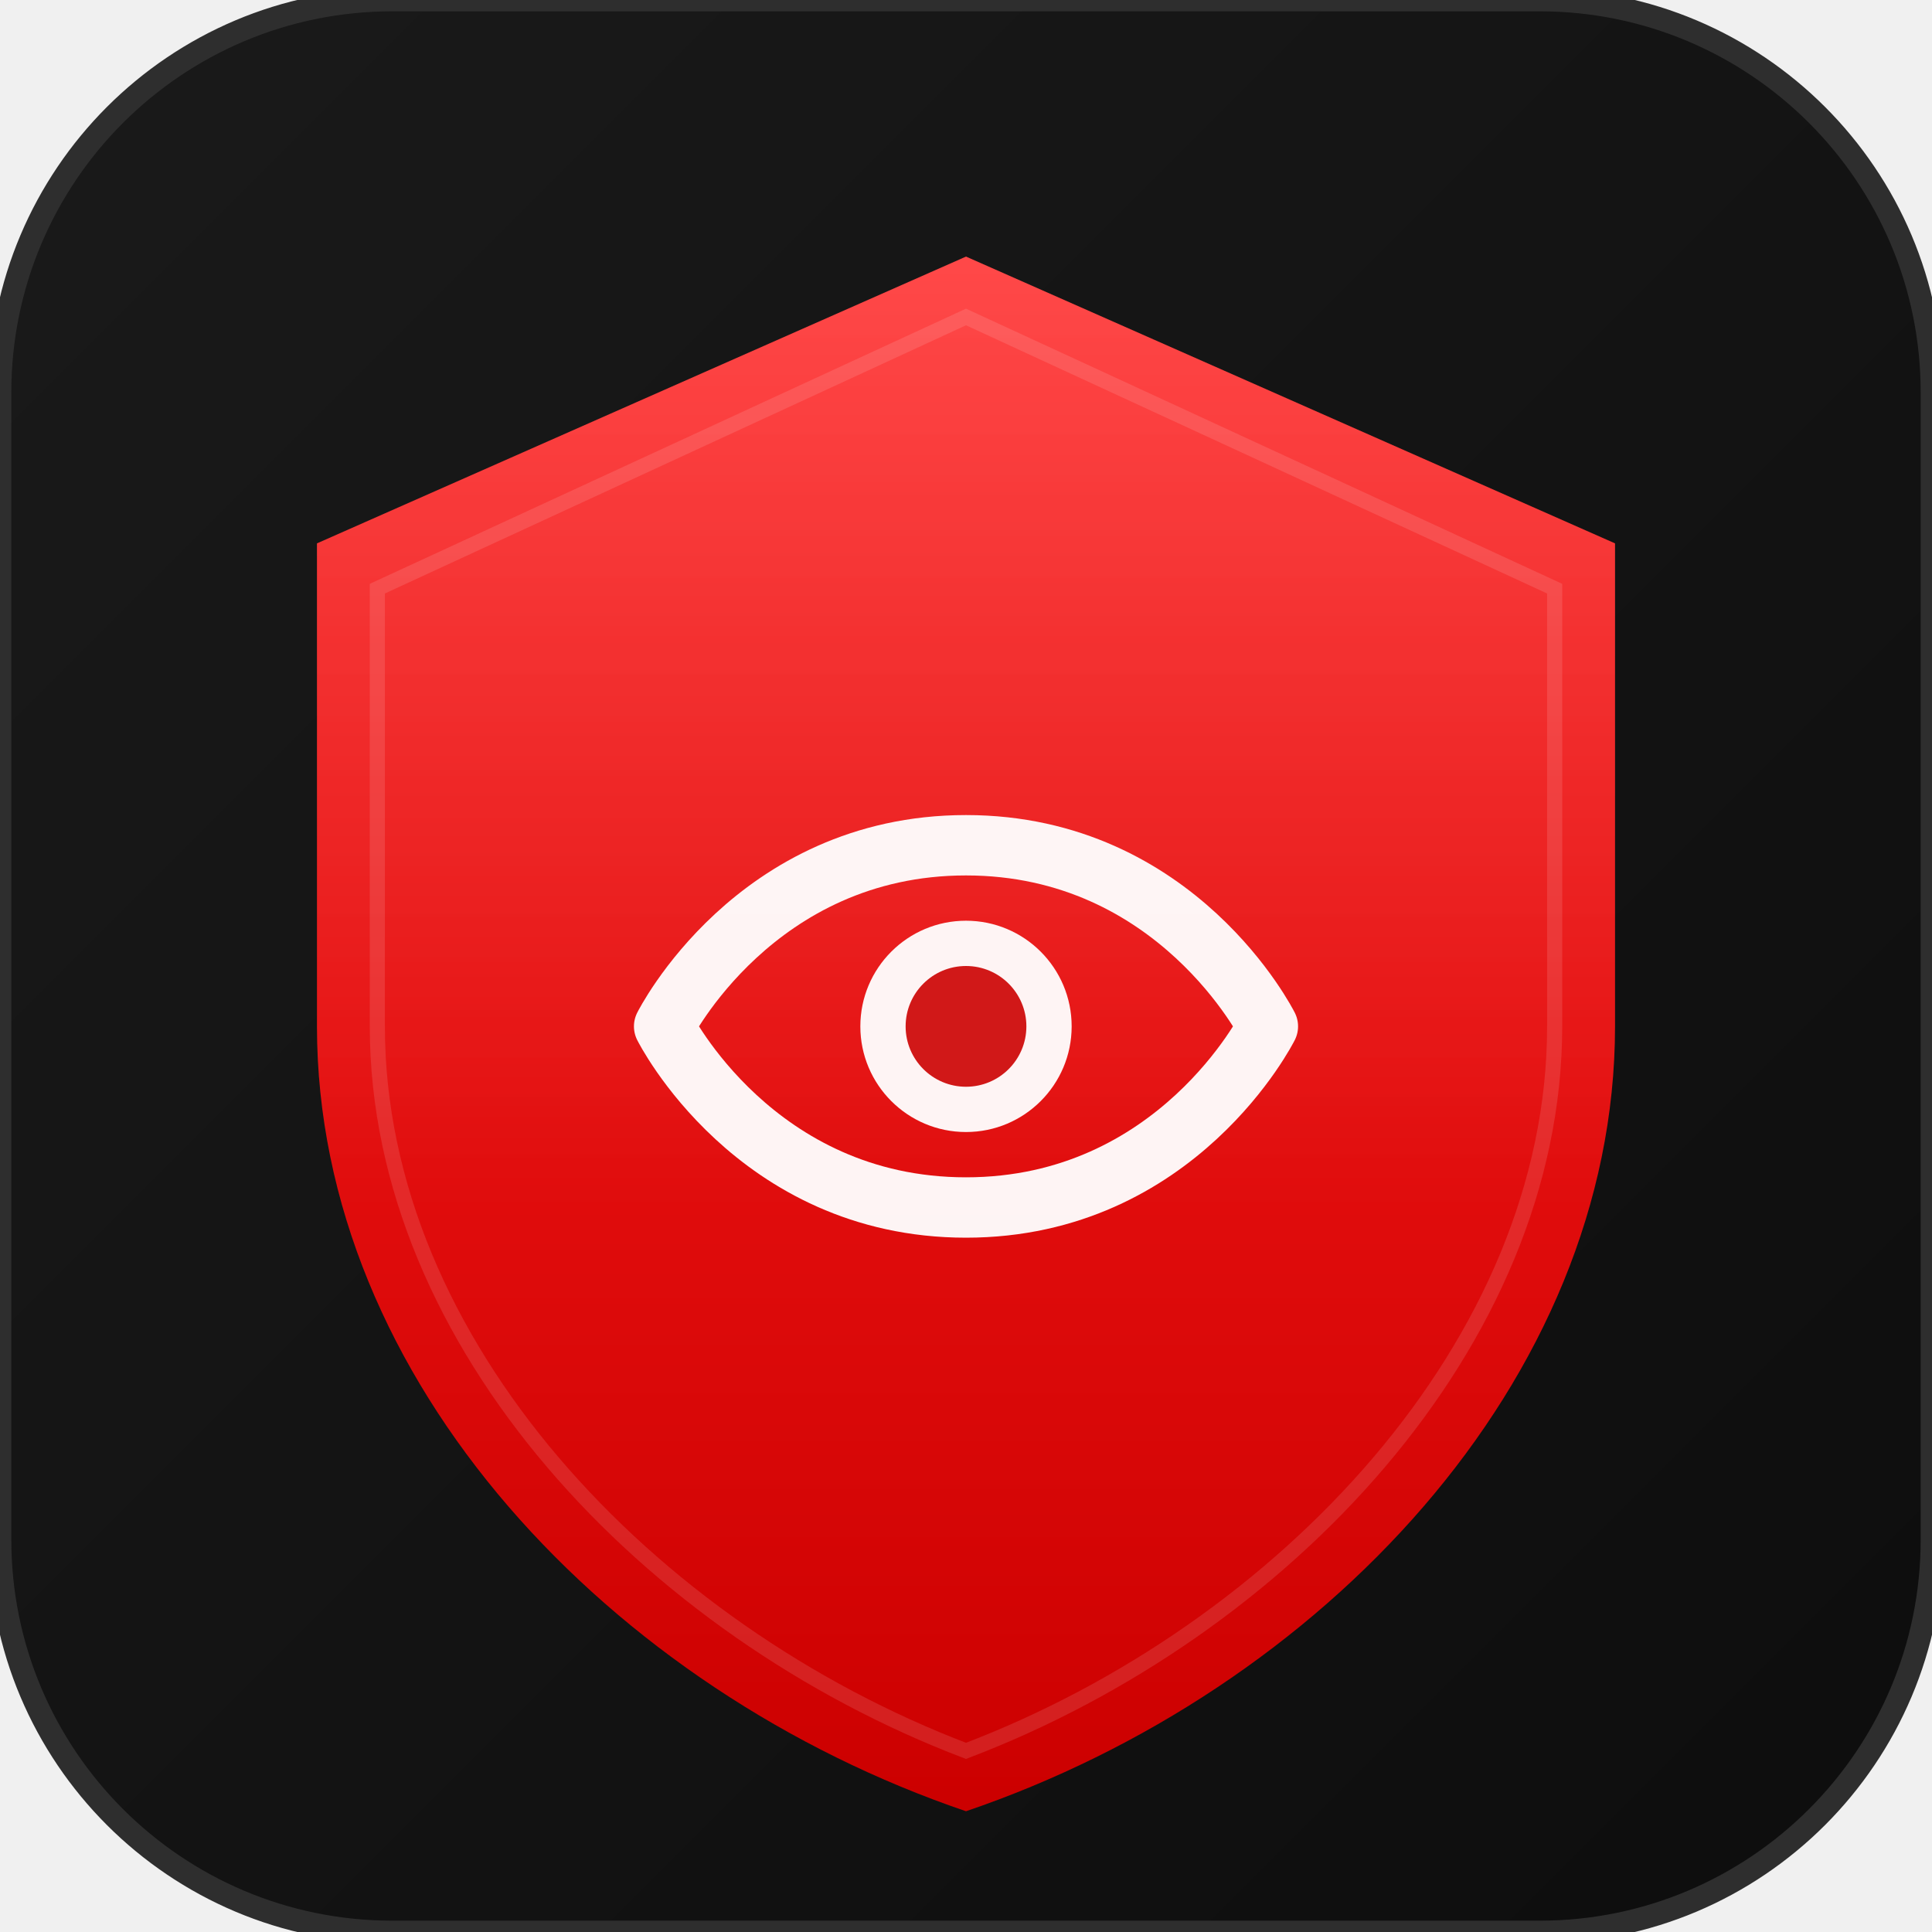
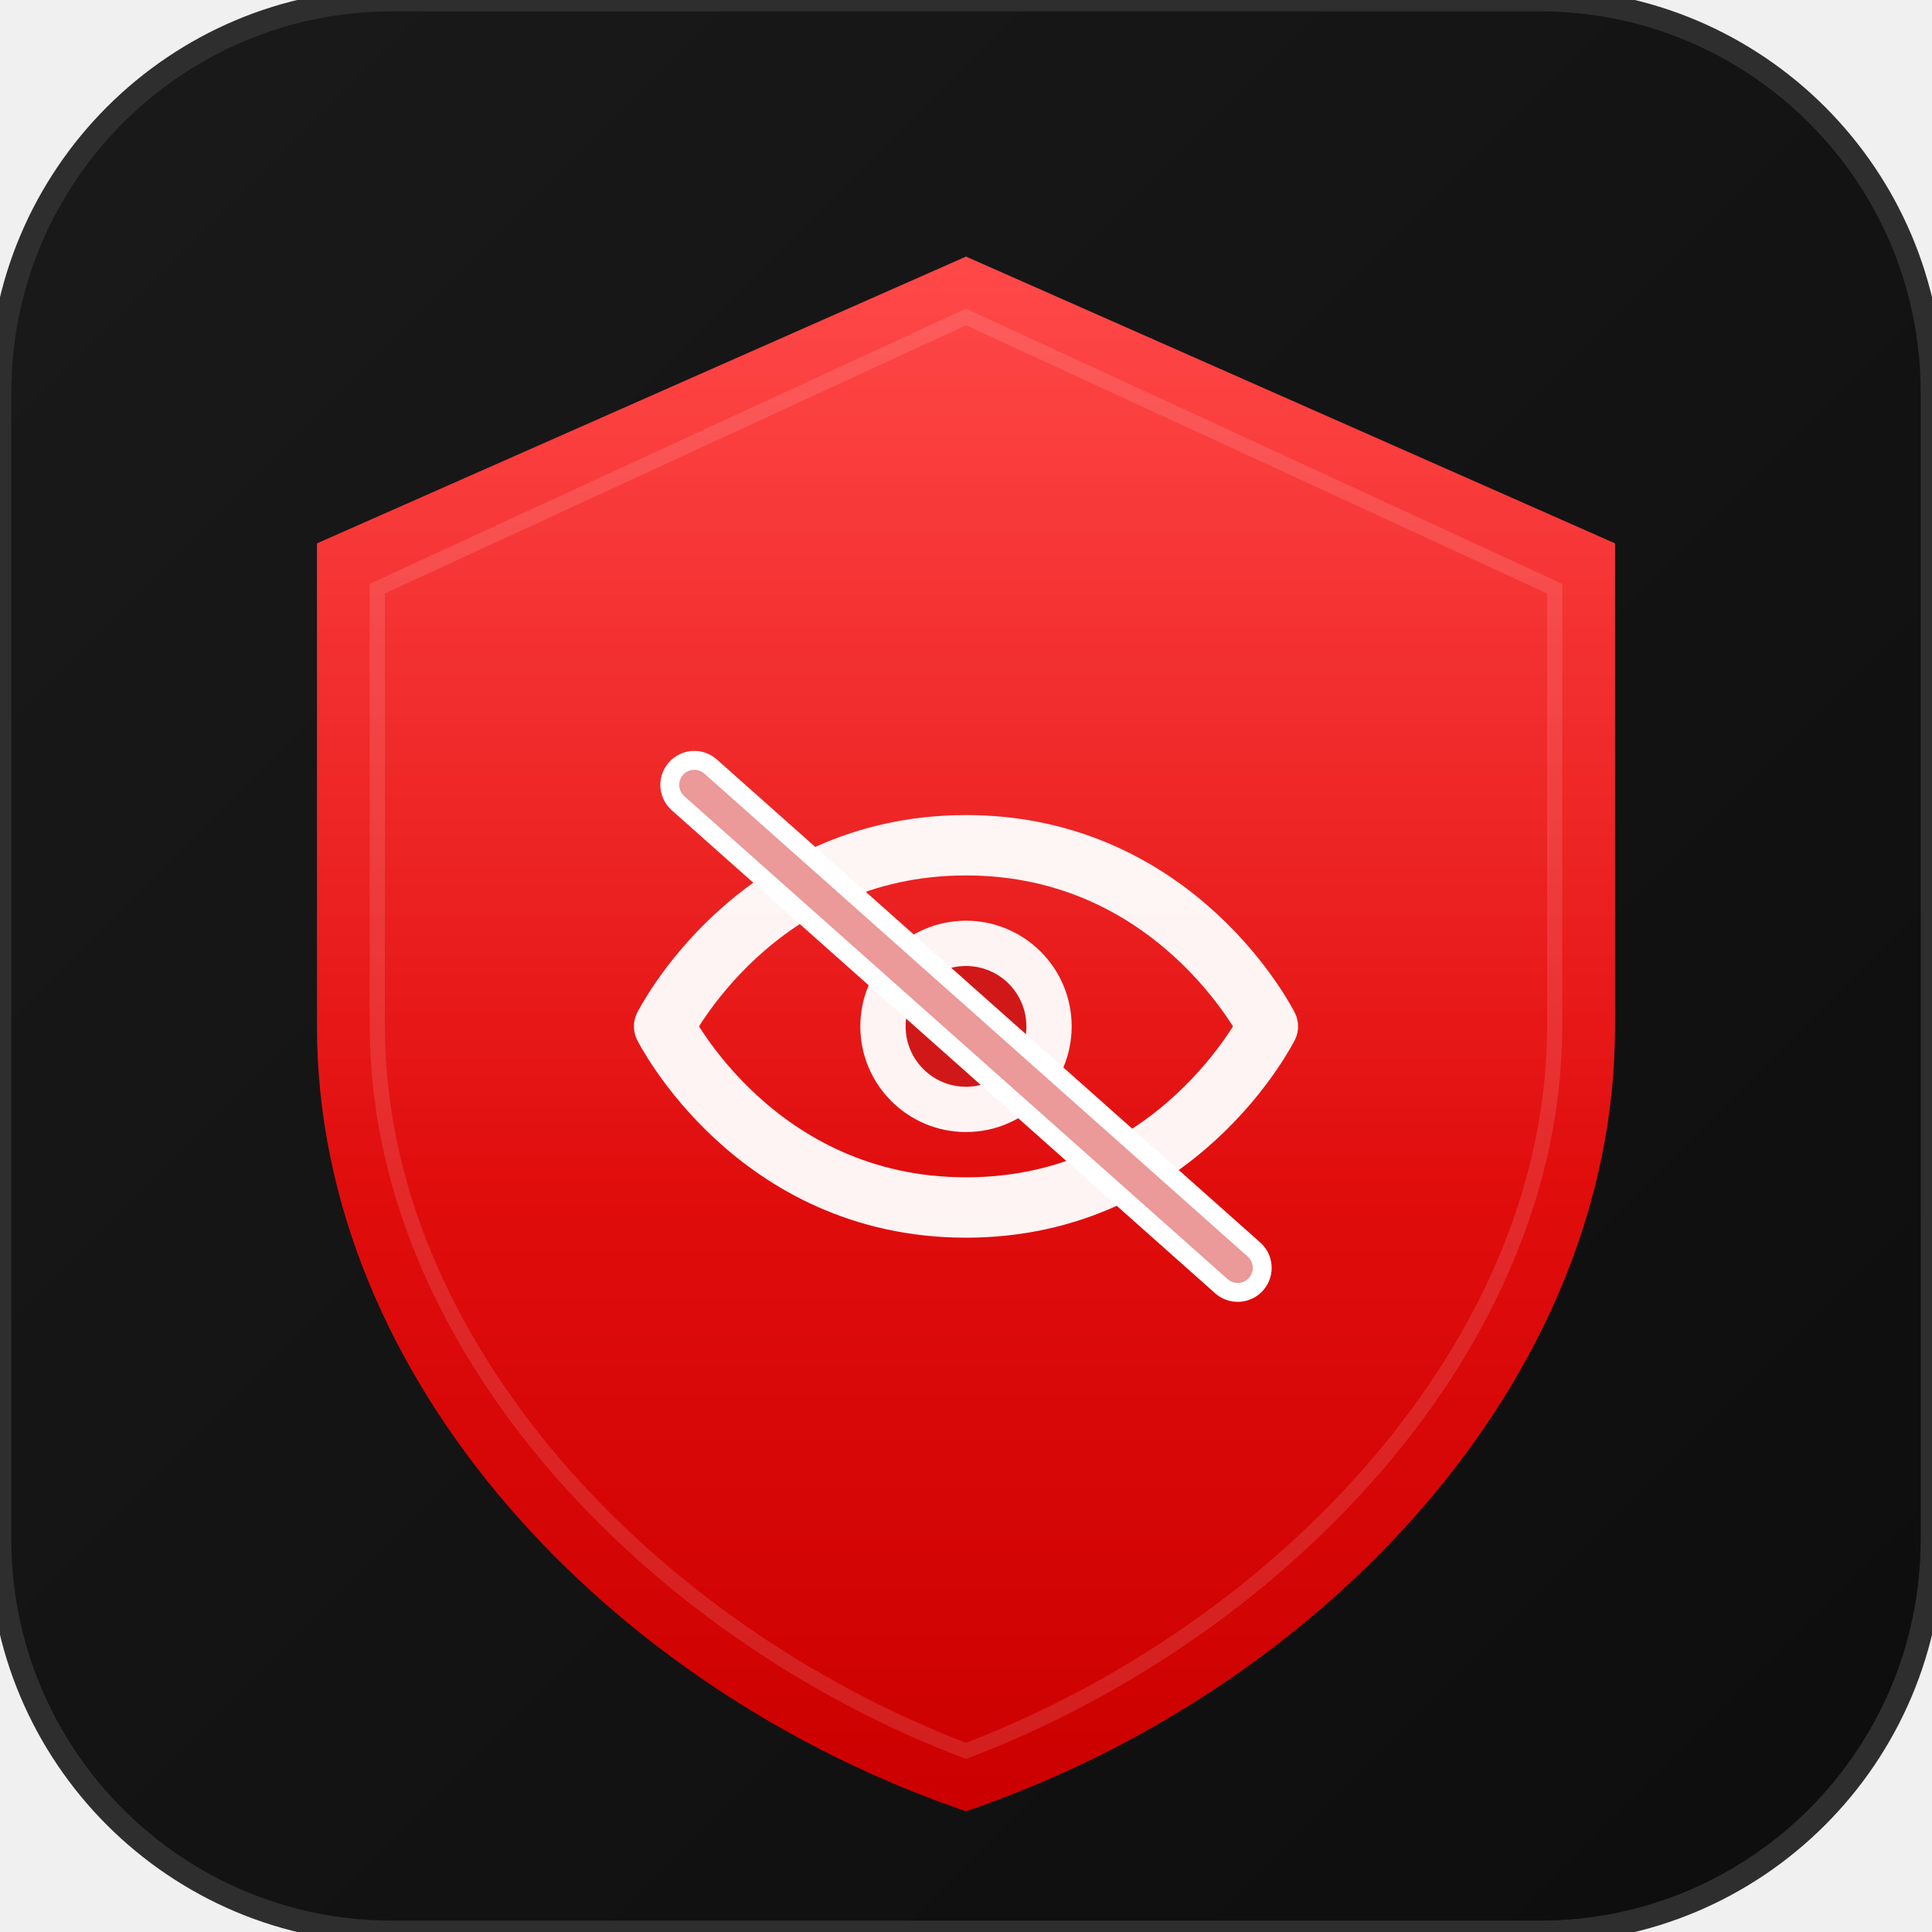
<svg xmlns="http://www.w3.org/2000/svg" width="128" height="128" viewBox="0 0 128 128">
  <defs>
    <linearGradient id="icon-bg" x1="0%" y1="0%" x2="100%" y2="100%">
      <stop offset="0%" stop-color="#1a1a1a" />
      <stop offset="100%" stop-color="#0d0d0d" />
    </linearGradient>
    <linearGradient id="shield-red" x1="0%" y1="0%" x2="0%" y2="100%">
      <stop offset="0%" stop-color="#ff2020" />
      <stop offset="100%" stop-color="#cc0000" />
    </linearGradient>
    <linearGradient id="shield-shine" x1="0%" y1="0%" x2="0%" y2="60%">
      <stop offset="0%" stop-color="#ffffff" stop-opacity="0.18" />
      <stop offset="100%" stop-color="#ffffff" stop-opacity="0" />
    </linearGradient>
  </defs>
  <rect width="128" height="128" rx="26" fill="url(#icon-bg)" />
  <rect width="128" height="128" rx="26" fill="none" stroke="#2e2e2e" stroke-width="1.5" />
  <path d="M64 17L21 36V68C21 91.5 40.5 112 64 120C87.5 112 107 91.5 107 68V36L64 17Z" fill="url(#shield-red)" />
  <path d="M64 17L21 36V68C21 91.5 40.5 112 64 120C87.5 112 107 91.5 107 68V36L64 17Z" fill="url(#shield-shine)" />
  <path d="M64 21L25 39V68C25 89 43 108 64 116C85 108 103 89 103 68V39L64 21Z" fill="none" stroke="#ffffff" stroke-width="1" stroke-opacity="0.12" />
  <path d="M44 68C44 68 50 56 64 56C78 56 84 68 84 68C84 68 78 80 64 80C50 80 44 68 44 68Z" fill="none" stroke="#ffffff" stroke-width="4" stroke-linejoin="round" stroke-linecap="round" opacity="0.95" />
  <circle cx="64" cy="68" r="7" fill="#ffffff" opacity="0.95" />
  <circle cx="64" cy="68" r="4" fill="#cc0000" opacity="0.9" />
+   <line x1="46" y1="52" x2="82" y2="84" stroke="#ffffff" stroke-width="4.5" stroke-linecap="round" />
+   <line x1="46" y1="52" x2="82" y2="84" stroke="#cc0000" stroke-width="2" stroke-linecap="round" opacity="0.4" />
</svg>
